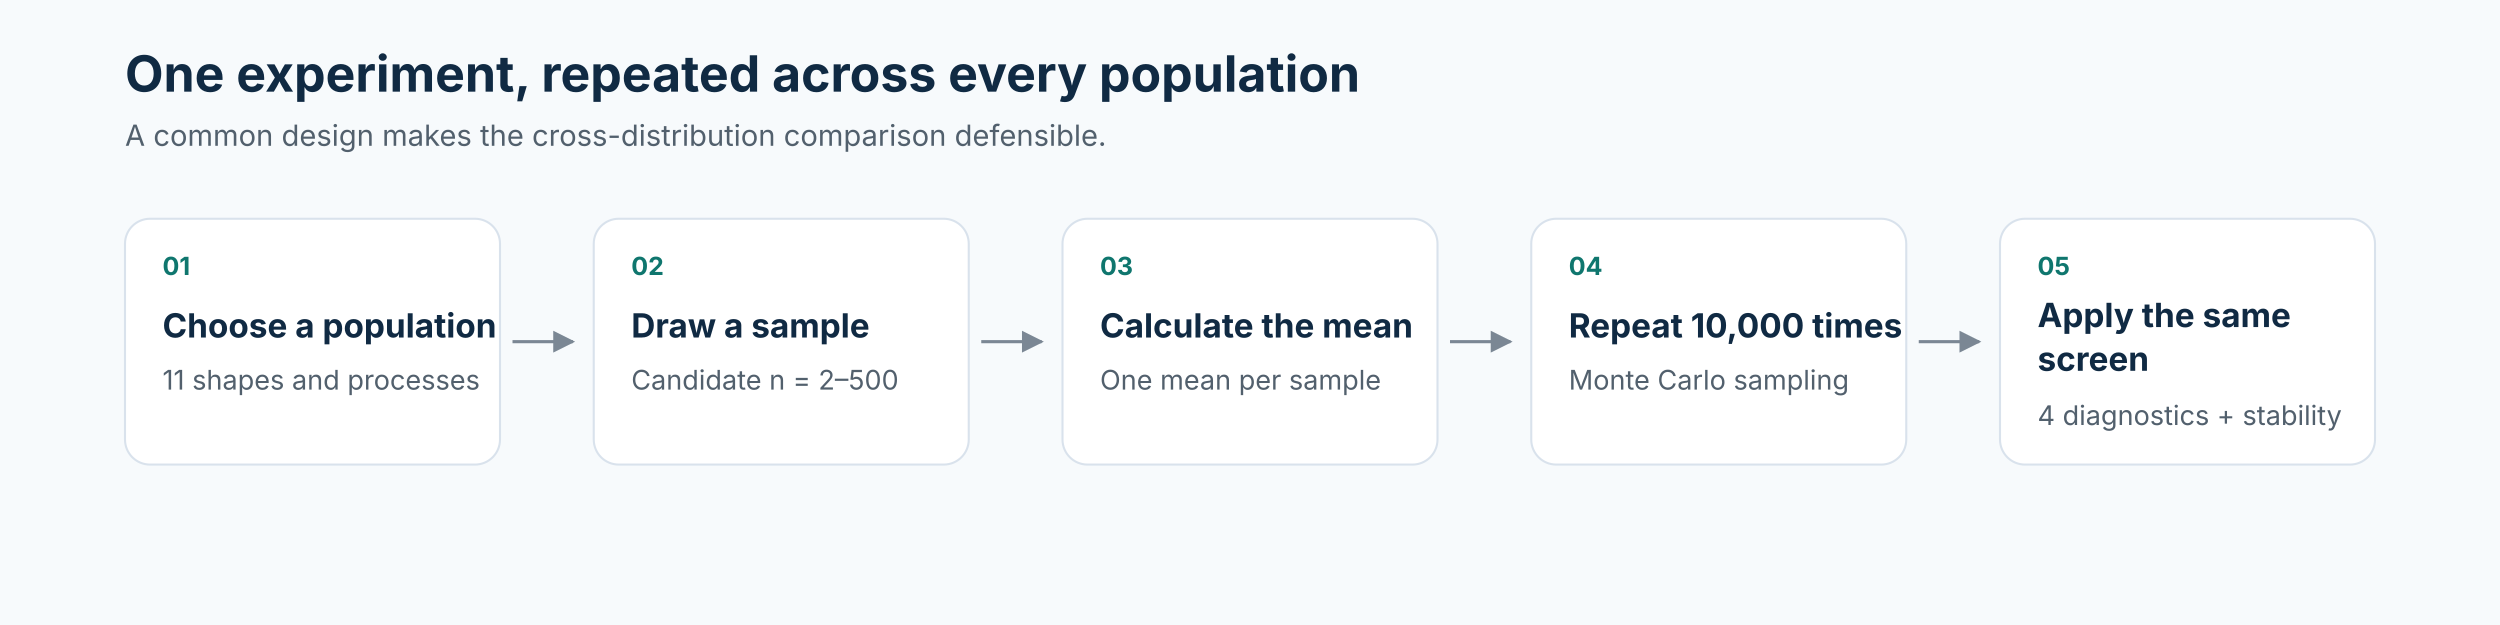
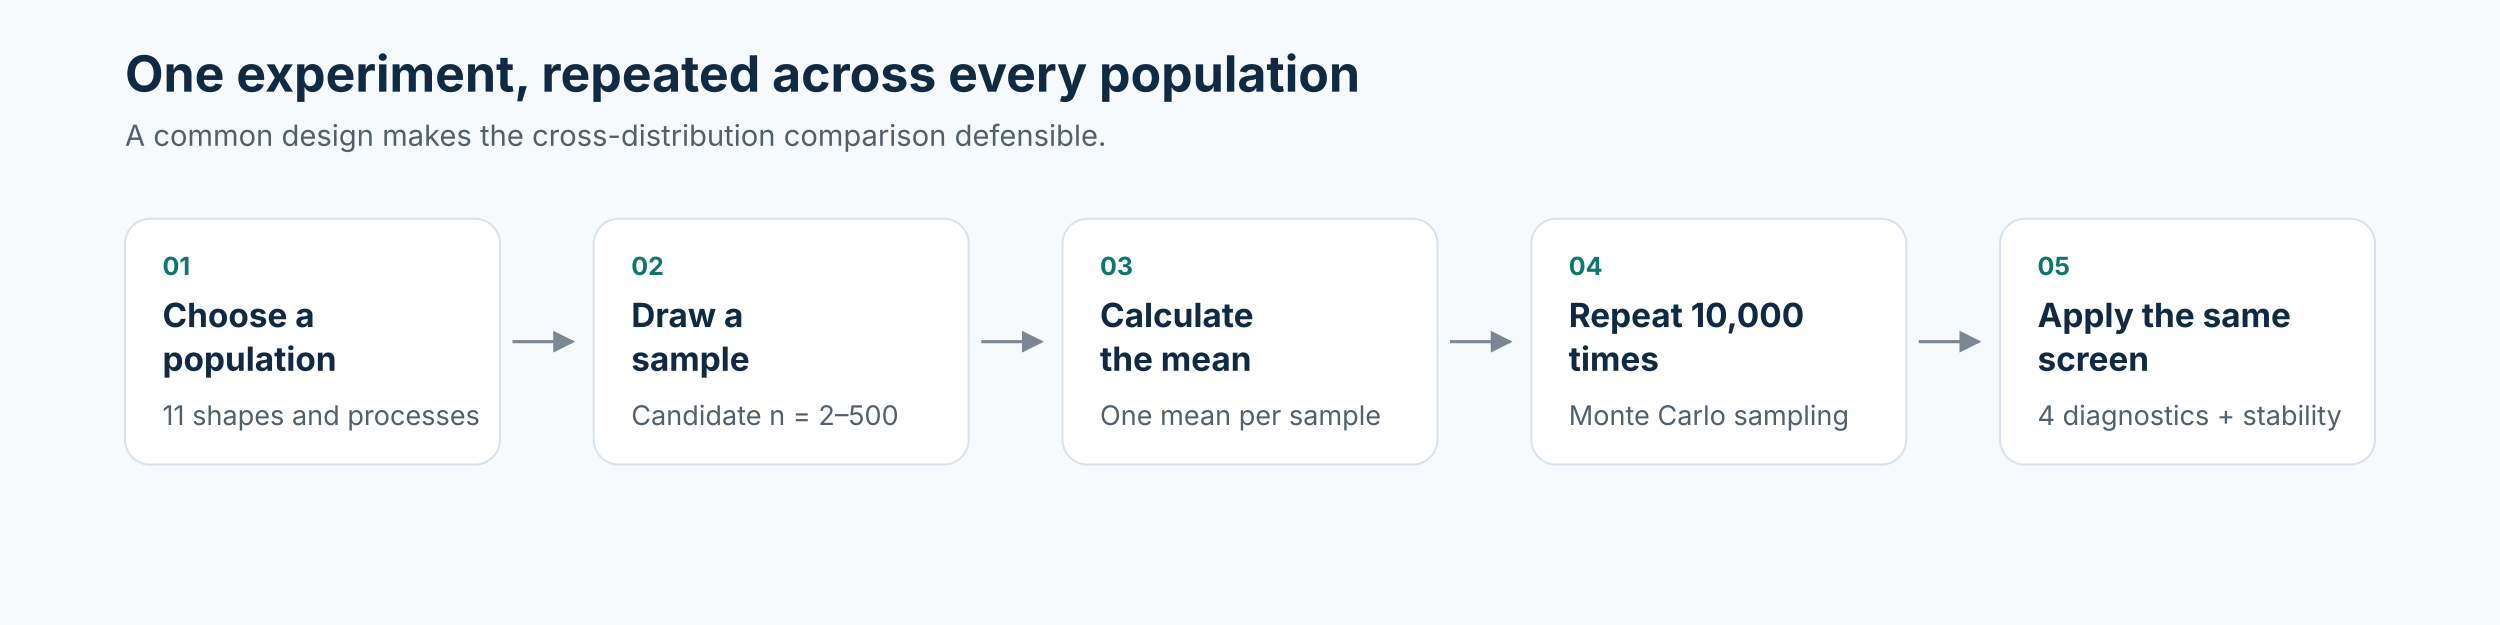
<svg xmlns="http://www.w3.org/2000/svg" width="1200" height="300" viewBox="0 0 1200 300" role="img">
  <rect x="0" y="0" width="1200" height="300" rx="0" fill="#f7fafc" stroke="none" stroke-width="0" opacity="1" />
  <text x="60" y="44" fill="#102a43" font-family="Inter, -apple-system, BlinkMacSystemFont, Segoe UI, sans-serif" font-size="24" font-weight="700" text-anchor="start" dominant-baseline="alphabetic" opacity="1">One experiment, repeated across every population</text>
  <text x="60" y="70" fill="#52606d" font-family="Inter, -apple-system, BlinkMacSystemFont, Segoe UI, sans-serif" font-size="14" font-weight="400" text-anchor="start" dominant-baseline="alphabetic" opacity="1">A common design makes the cross-distribution comparison defensible.</text>
  <defs>
    <marker id="arrow" viewBox="0 0 10 10" refX="9" refY="5" markerWidth="7" markerHeight="7" orient="auto-start-reverse">
      <path d="M 0 0 L 10 5 L 0 10 z" fill="#7b8794" />
    </marker>
  </defs>
  <rect x="60" y="105" width="180" height="118" rx="12" fill="#ffffff" stroke="#d9e2ec" stroke-width="1" opacity="1" />
  <text x="78" y="132" fill="#0f766e" font-family="Inter, -apple-system, BlinkMacSystemFont, Segoe UI, sans-serif" font-size="12" font-weight="700" text-anchor="start" dominant-baseline="alphabetic" opacity="1">01</text>
-   <text x="78" y="162" fill="#102a43" font-family="Inter, -apple-system, BlinkMacSystemFont, Segoe UI, sans-serif" font-size="16" font-weight="700" text-anchor="start" dominant-baseline="alphabetic" opacity="1">Choose a population</text>
-   <text x="78" y="187" fill="#52606d" font-family="Inter, -apple-system, BlinkMacSystemFont, Segoe UI, sans-serif" font-size="13" font-weight="400" text-anchor="start" dominant-baseline="alphabetic" opacity="1">11 shapes and processes</text>
+   <text x="78" y="157" fill="#102a43" font-family="Inter, -apple-system, BlinkMacSystemFont, Segoe UI, sans-serif" font-size="16" font-weight="700" text-anchor="start" dominant-baseline="alphabetic" opacity="1">Choose a</text>
+   <text x="78" y="178" fill="#102a43" font-family="Inter, -apple-system, BlinkMacSystemFont, Segoe UI, sans-serif" font-size="16" font-weight="700" text-anchor="start" dominant-baseline="alphabetic" opacity="1">population</text>
+   <text x="78" y="204" fill="#52606d" font-family="Inter, -apple-system, BlinkMacSystemFont, Segoe UI, sans-serif" font-size="13" font-weight="400" text-anchor="start" dominant-baseline="alphabetic" opacity="1">11 shapes and processes</text>
  <line x1="246" y1="164" x2="275" y2="164" stroke="#7b8794" stroke-width="1.5" marker-end="url(#arrow)" />
  <rect x="285" y="105" width="180" height="118" rx="12" fill="#ffffff" stroke="#d9e2ec" stroke-width="1" opacity="1" />
  <text x="303" y="132" fill="#0f766e" font-family="Inter, -apple-system, BlinkMacSystemFont, Segoe UI, sans-serif" font-size="12" font-weight="700" text-anchor="start" dominant-baseline="alphabetic" opacity="1">02</text>
-   <text x="303" y="162" fill="#102a43" font-family="Inter, -apple-system, BlinkMacSystemFont, Segoe UI, sans-serif" font-size="16" font-weight="700" text-anchor="start" dominant-baseline="alphabetic" opacity="1">Draw a sample</text>
-   <text x="303" y="187" fill="#52606d" font-family="Inter, -apple-system, BlinkMacSystemFont, Segoe UI, sans-serif" font-size="13" font-weight="400" text-anchor="start" dominant-baseline="alphabetic" opacity="1">Candidate n = 2–500</text>
+   <text x="303" y="157" fill="#102a43" font-family="Inter, -apple-system, BlinkMacSystemFont, Segoe UI, sans-serif" font-size="16" font-weight="700" text-anchor="start" dominant-baseline="alphabetic" opacity="1">Draw a</text>
+   <text x="303" y="178" fill="#102a43" font-family="Inter, -apple-system, BlinkMacSystemFont, Segoe UI, sans-serif" font-size="16" font-weight="700" text-anchor="start" dominant-baseline="alphabetic" opacity="1">sample</text>
+   <text x="303" y="204" fill="#52606d" font-family="Inter, -apple-system, BlinkMacSystemFont, Segoe UI, sans-serif" font-size="13" font-weight="400" text-anchor="start" dominant-baseline="alphabetic" opacity="1">Candidate n = 2–500</text>
  <line x1="471" y1="164" x2="500" y2="164" stroke="#7b8794" stroke-width="1.5" marker-end="url(#arrow)" />
  <rect x="510" y="105" width="180" height="118" rx="12" fill="#ffffff" stroke="#d9e2ec" stroke-width="1" opacity="1" />
  <text x="528" y="132" fill="#0f766e" font-family="Inter, -apple-system, BlinkMacSystemFont, Segoe UI, sans-serif" font-size="12" font-weight="700" text-anchor="start" dominant-baseline="alphabetic" opacity="1">03</text>
-   <text x="528" y="162" fill="#102a43" font-family="Inter, -apple-system, BlinkMacSystemFont, Segoe UI, sans-serif" font-size="16" font-weight="700" text-anchor="start" dominant-baseline="alphabetic" opacity="1">Calculate the mean</text>
-   <text x="528" y="187" fill="#52606d" font-family="Inter, -apple-system, BlinkMacSystemFont, Segoe UI, sans-serif" font-size="13" font-weight="400" text-anchor="start" dominant-baseline="alphabetic" opacity="1">One mean per sample</text>
+   <text x="528" y="157" fill="#102a43" font-family="Inter, -apple-system, BlinkMacSystemFont, Segoe UI, sans-serif" font-size="16" font-weight="700" text-anchor="start" dominant-baseline="alphabetic" opacity="1">Calculate</text>
+   <text x="528" y="178" fill="#102a43" font-family="Inter, -apple-system, BlinkMacSystemFont, Segoe UI, sans-serif" font-size="16" font-weight="700" text-anchor="start" dominant-baseline="alphabetic" opacity="1">the mean</text>
+   <text x="528" y="204" fill="#52606d" font-family="Inter, -apple-system, BlinkMacSystemFont, Segoe UI, sans-serif" font-size="13" font-weight="400" text-anchor="start" dominant-baseline="alphabetic" opacity="1">One mean per sample</text>
  <line x1="696" y1="164" x2="725" y2="164" stroke="#7b8794" stroke-width="1.5" marker-end="url(#arrow)" />
  <rect x="735" y="105" width="180" height="118" rx="12" fill="#ffffff" stroke="#d9e2ec" stroke-width="1" opacity="1" />
  <text x="753" y="132" fill="#0f766e" font-family="Inter, -apple-system, BlinkMacSystemFont, Segoe UI, sans-serif" font-size="12" font-weight="700" text-anchor="start" dominant-baseline="alphabetic" opacity="1">04</text>
-   <text x="753" y="162" fill="#102a43" font-family="Inter, -apple-system, BlinkMacSystemFont, Segoe UI, sans-serif" font-size="16" font-weight="700" text-anchor="start" dominant-baseline="alphabetic" opacity="1">Repeat 10,000 times</text>
-   <text x="753" y="187" fill="#52606d" font-family="Inter, -apple-system, BlinkMacSystemFont, Segoe UI, sans-serif" font-size="13" font-weight="400" text-anchor="start" dominant-baseline="alphabetic" opacity="1">Monte Carlo sampling</text>
+   <text x="753" y="157" fill="#102a43" font-family="Inter, -apple-system, BlinkMacSystemFont, Segoe UI, sans-serif" font-size="16" font-weight="700" text-anchor="start" dominant-baseline="alphabetic" opacity="1">Repeat 10,000</text>
+   <text x="753" y="178" fill="#102a43" font-family="Inter, -apple-system, BlinkMacSystemFont, Segoe UI, sans-serif" font-size="16" font-weight="700" text-anchor="start" dominant-baseline="alphabetic" opacity="1">times</text>
+   <text x="753" y="204" fill="#52606d" font-family="Inter, -apple-system, BlinkMacSystemFont, Segoe UI, sans-serif" font-size="13" font-weight="400" text-anchor="start" dominant-baseline="alphabetic" opacity="1">Monte Carlo sampling</text>
  <line x1="921" y1="164" x2="950" y2="164" stroke="#7b8794" stroke-width="1.5" marker-end="url(#arrow)" />
  <rect x="960" y="105" width="180" height="118" rx="12" fill="#ffffff" stroke="#d9e2ec" stroke-width="1" opacity="1" />
  <text x="978" y="132" fill="#0f766e" font-family="Inter, -apple-system, BlinkMacSystemFont, Segoe UI, sans-serif" font-size="12" font-weight="700" text-anchor="start" dominant-baseline="alphabetic" opacity="1">05</text>
  <text x="978" y="157" fill="#102a43" font-family="Inter, -apple-system, BlinkMacSystemFont, Segoe UI, sans-serif" font-size="16" font-weight="700" text-anchor="start" dominant-baseline="alphabetic" opacity="1">Apply the same</text>
  <text x="978" y="178" fill="#102a43" font-family="Inter, -apple-system, BlinkMacSystemFont, Segoe UI, sans-serif" font-size="16" font-weight="700" text-anchor="start" dominant-baseline="alphabetic" opacity="1">screen</text>
  <text x="978" y="204" fill="#52606d" font-family="Inter, -apple-system, BlinkMacSystemFont, Segoe UI, sans-serif" font-size="13" font-weight="400" text-anchor="start" dominant-baseline="alphabetic" opacity="1">4 diagnostics + stability</text>
</svg>
